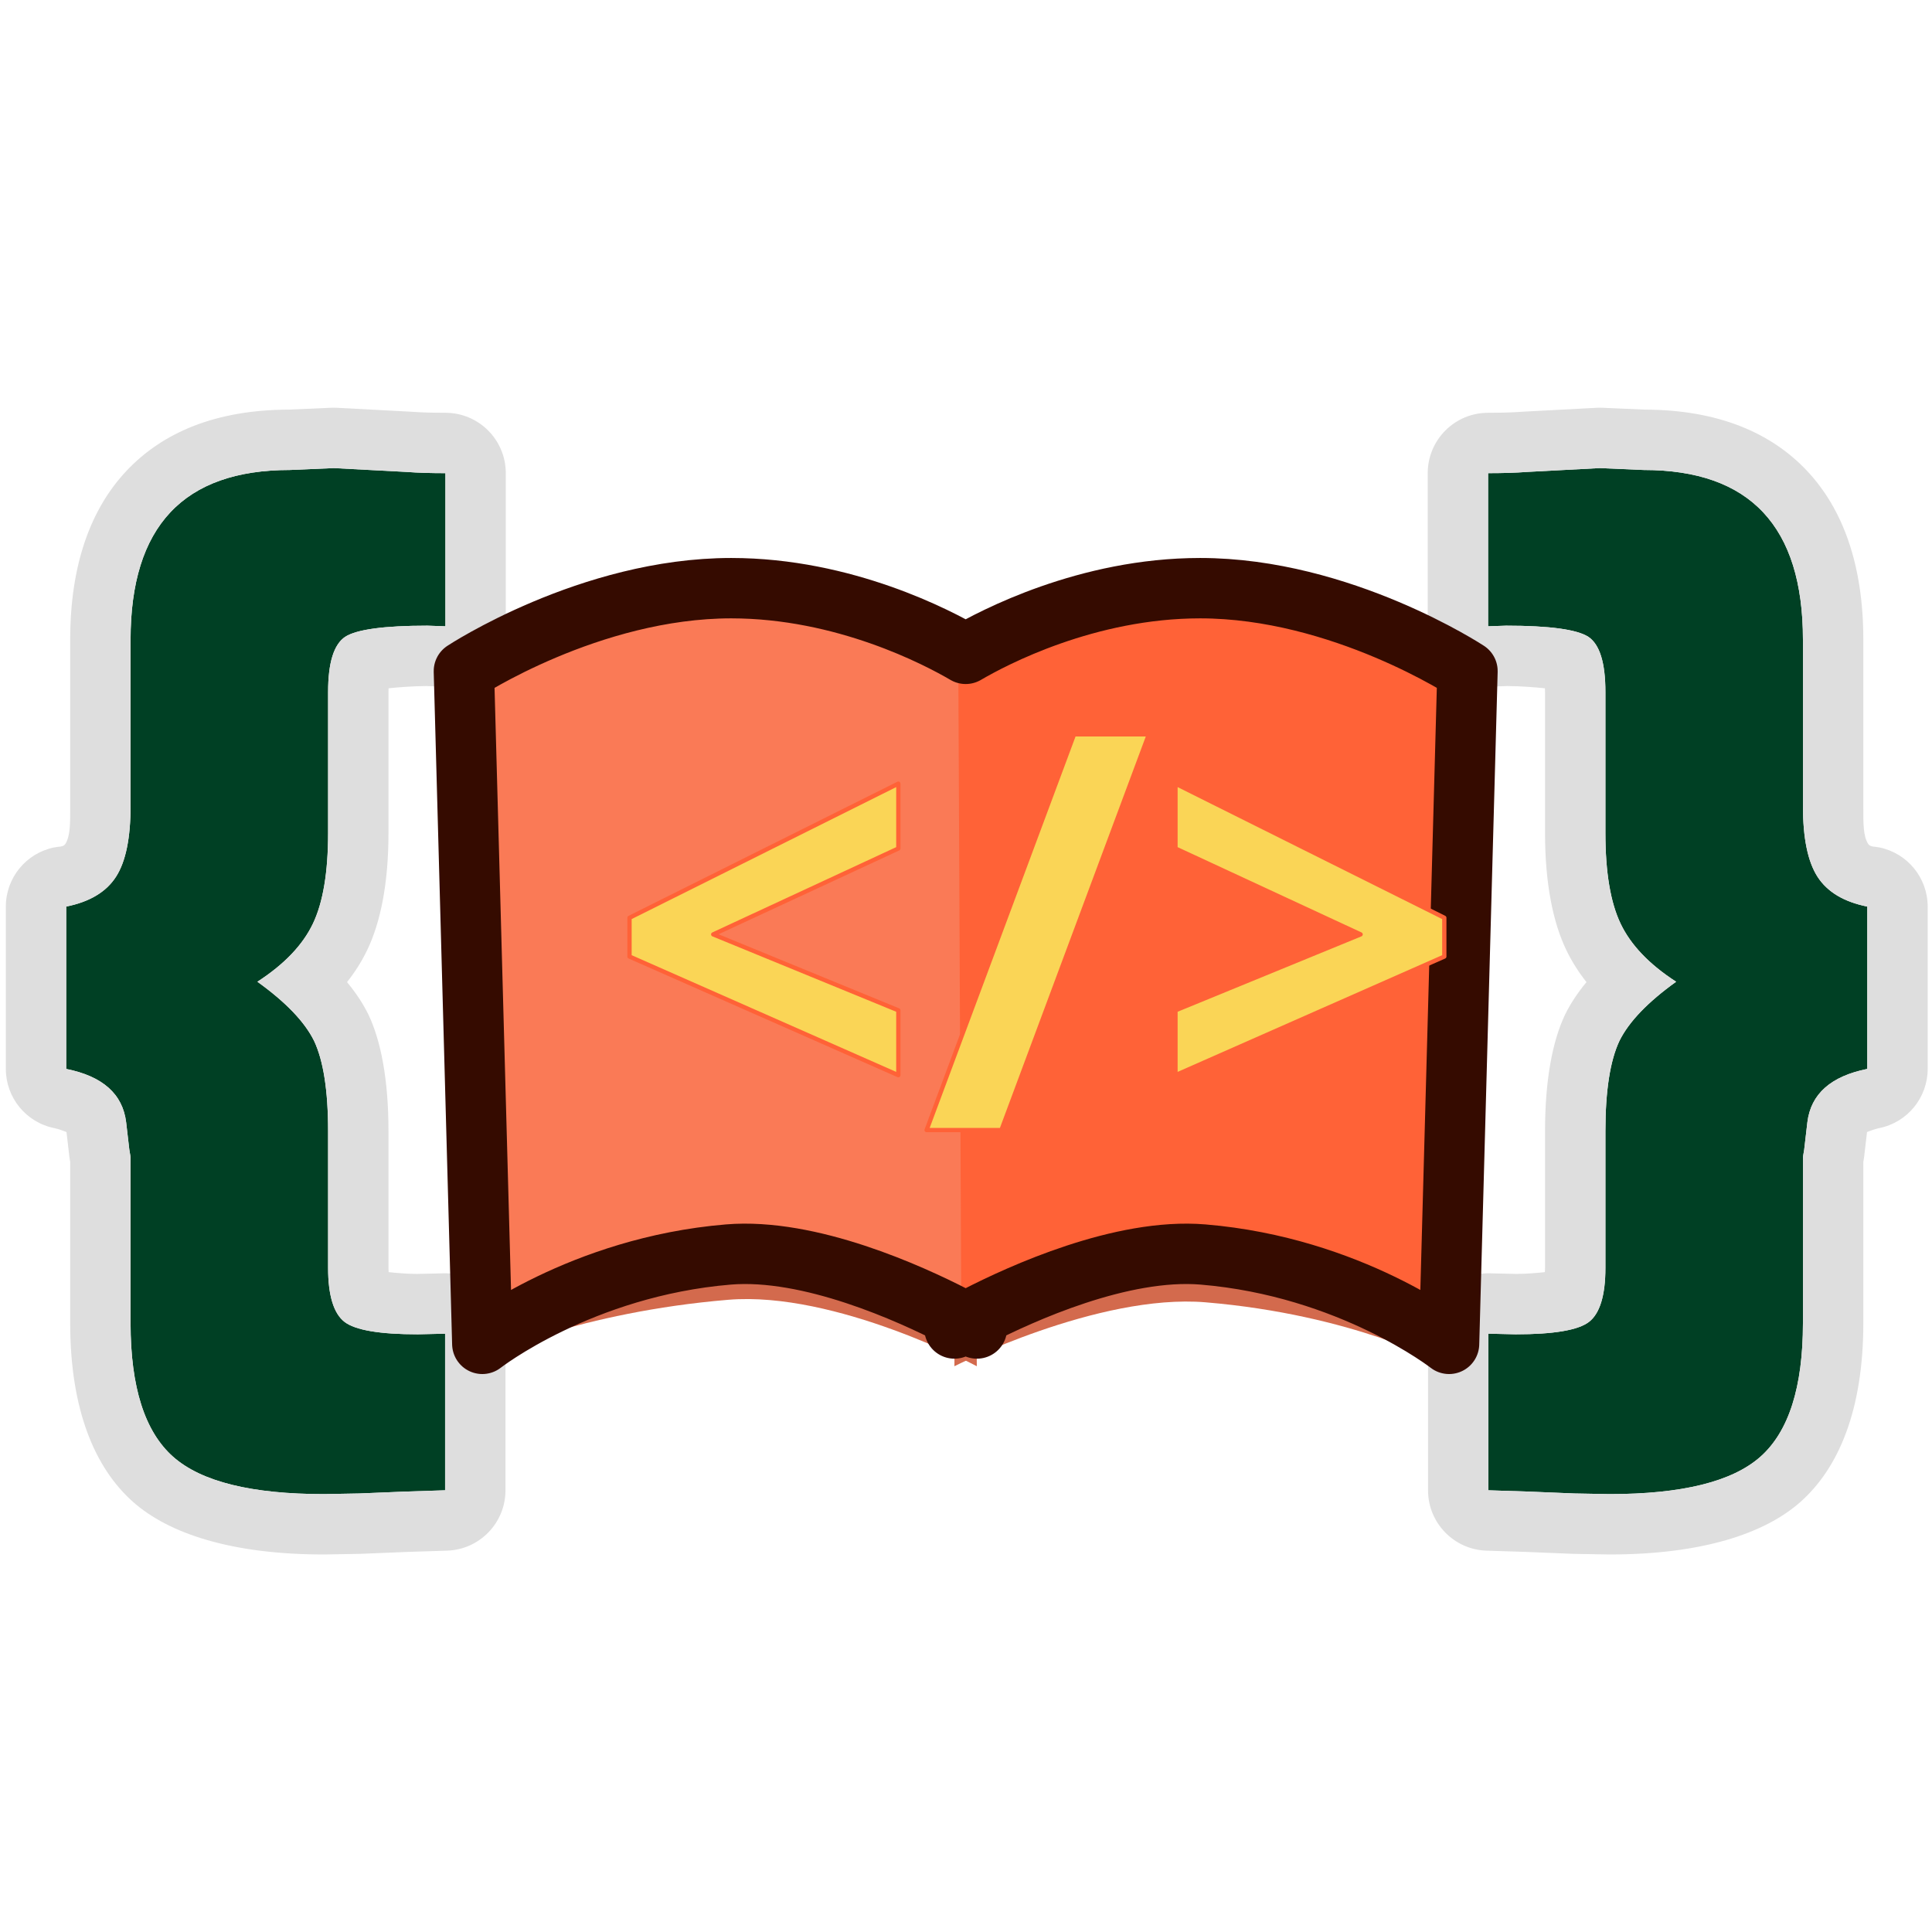
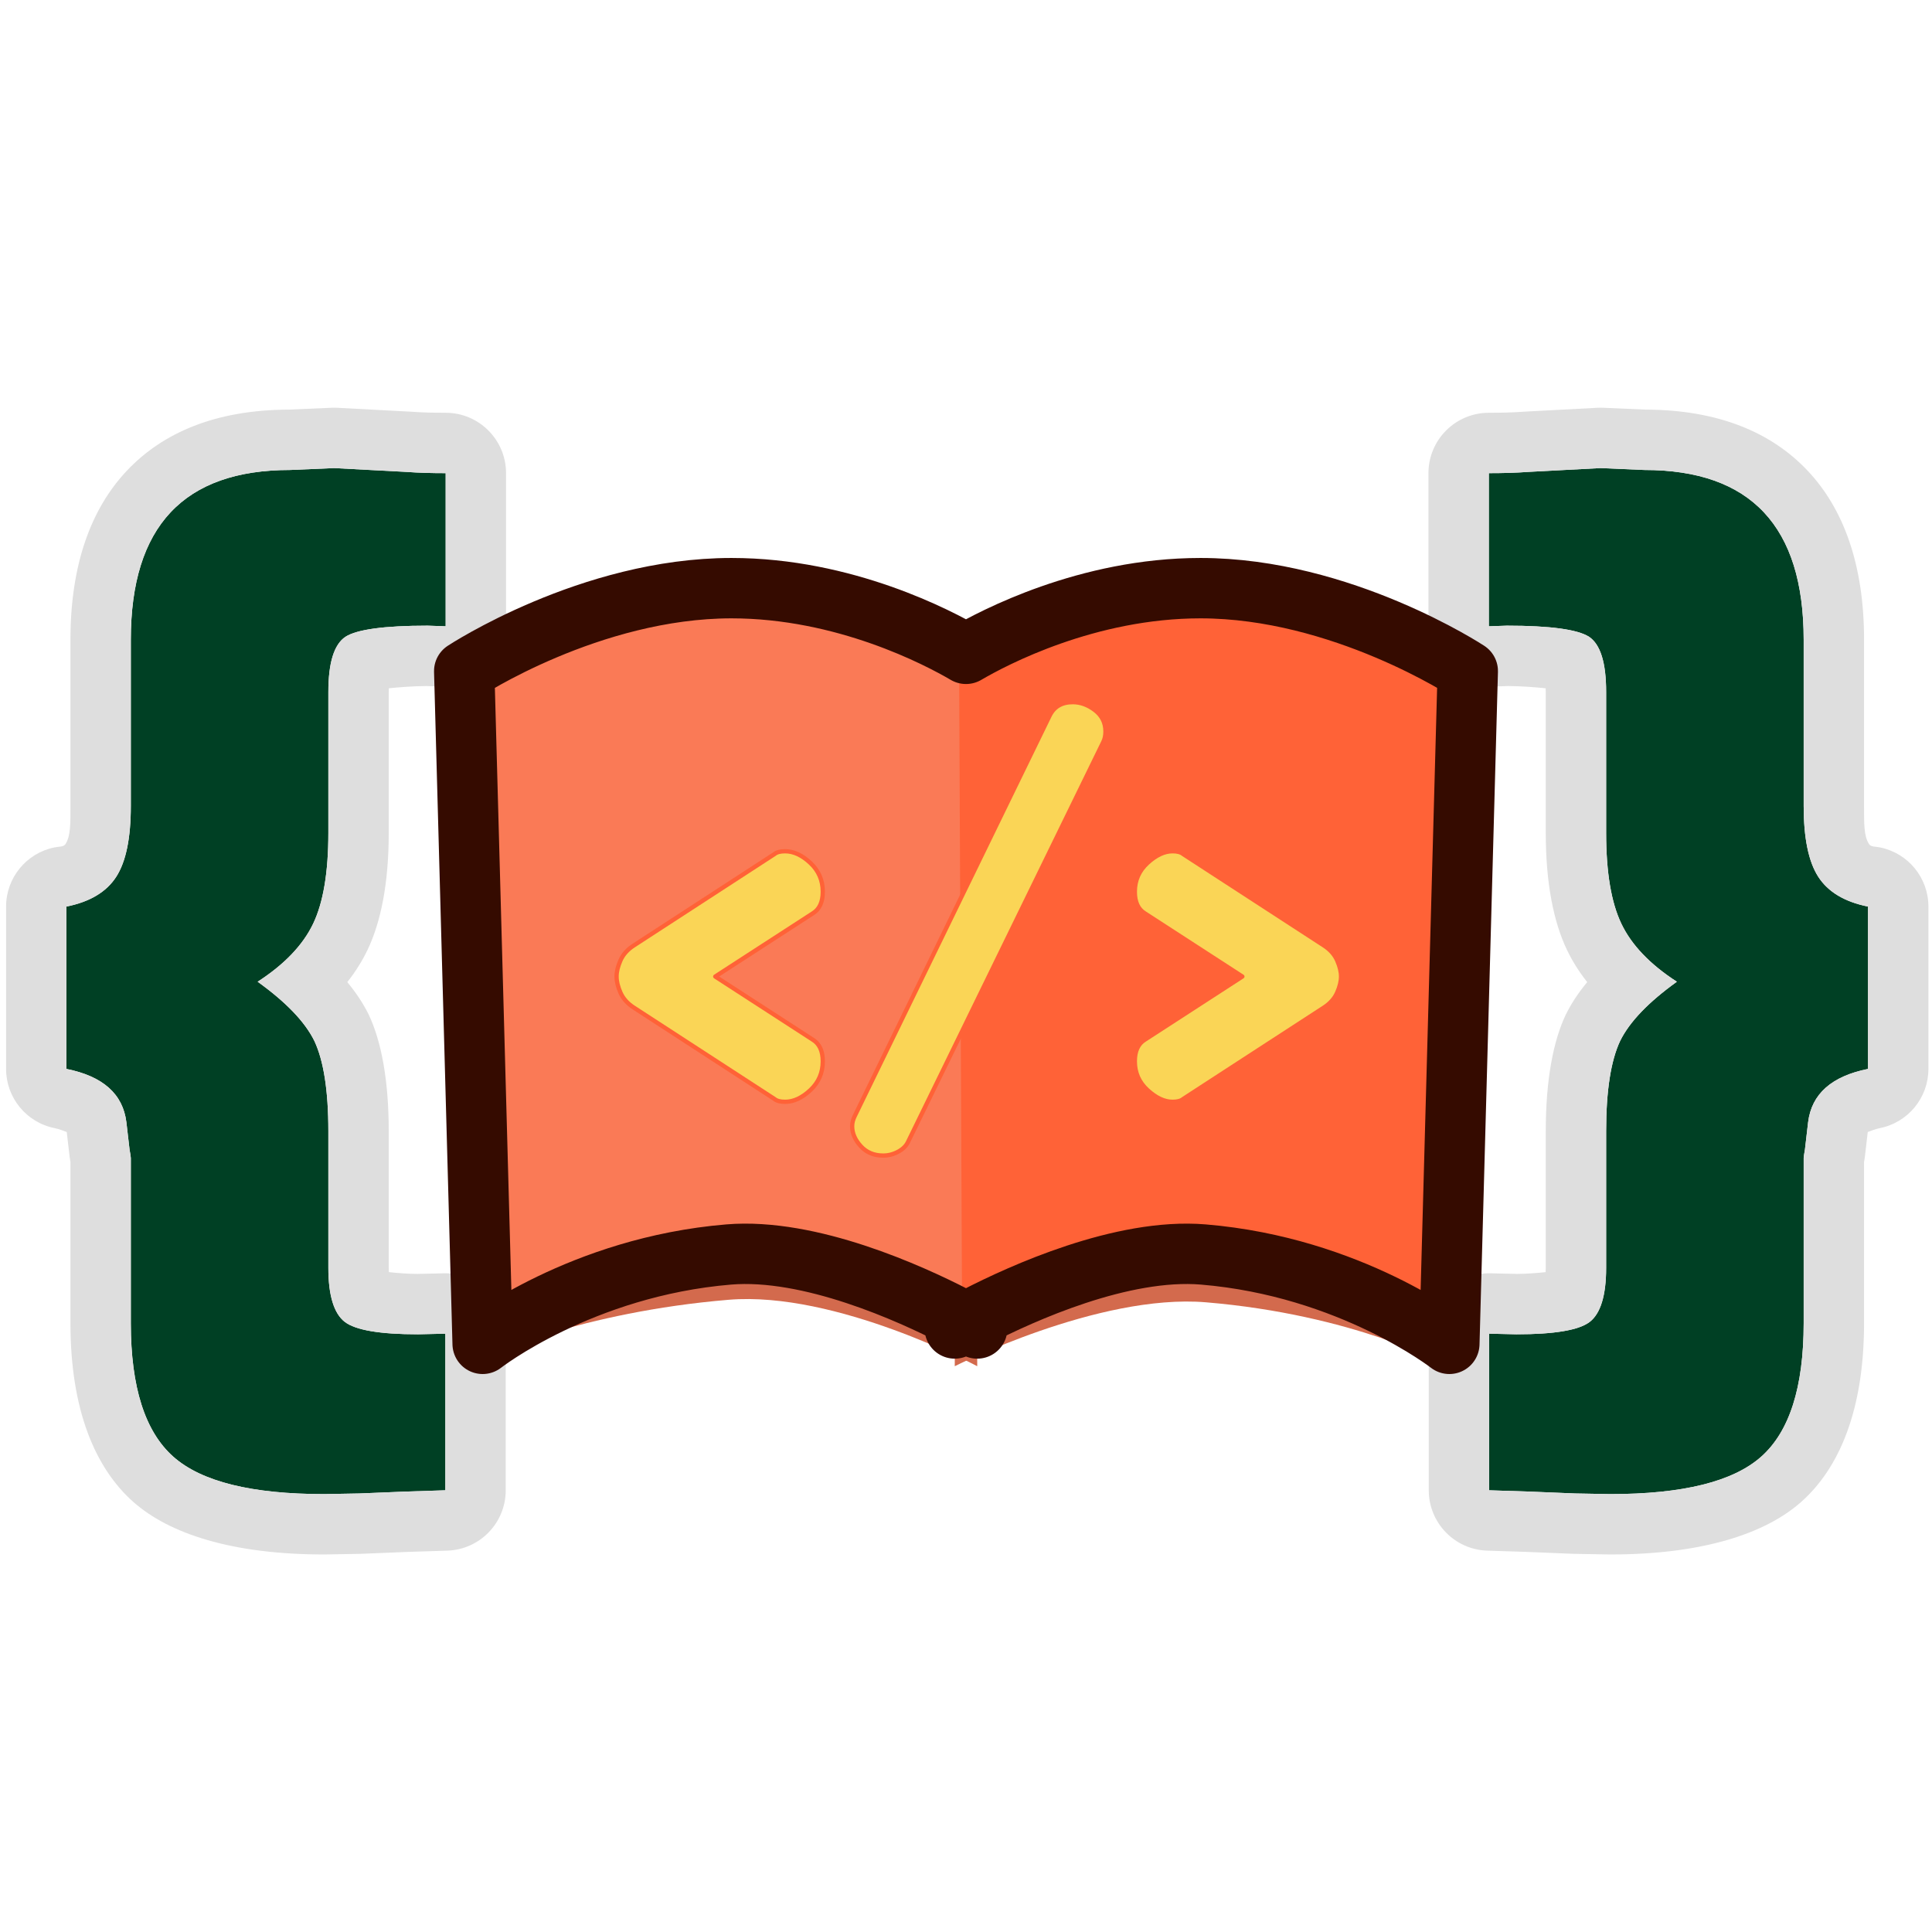
<svg xmlns="http://www.w3.org/2000/svg" width="100%" height="100%" viewBox="0 0 256 256" version="1.1" xml:space="preserve" style="fill-rule:evenodd;clip-rule:evenodd;stroke-linecap:round;stroke-linejoin:round;stroke-miterlimit:1.5;">
  <g transform="matrix(1,0,0,1,-6656,0)">
-     <g transform="matrix(1.6,0,0,1.70667,-11581.5,-373.411)">
-       <rect id="learn_to_code" x="11398.4" y="218.796" width="160" height="150" style="fill:none;" />
-       <g id="learn_to_code1">
-         <g transform="matrix(0.262579,0,0,0.246167,11436.6,231.653)">
-           <path d="M383.3,257.4C374.8,251.9 369,245.8 365.8,239.1C362.6,232.4 361,222.9 361,210.5L361,166C361,156.8 359.2,151 355.6,148.6C352,146.3 343.4,145.1 329.7,145.1L324,145.3L324,97C328.3,97 332.5,96.9 336.5,96.6L359.2,95.4L373.1,96C406.6,96 423.3,113.8 423.3,149.5L423.3,202C423.3,212 424.8,219.5 427.9,224.3C431,229.1 436.2,232.2 443.6,233.7L443.6,284.9C432.1,287.2 425.8,292.8 424.7,301.7L423.7,310.3C423.4,311.9 423.3,312.8 423.3,313L423.3,365.1C423.3,385.3 418.8,399.3 409.9,407.2C401,415.1 385.1,419 362.3,419L351.2,418.8L336.6,418.2L324.1,417.8L324.1,368.4L332.7,368.6C344.7,368.6 352.4,367.3 355.8,364.7C359.2,362.1 361,356.4 361,347.7L361,304.5C361,291.7 362.5,282.3 365.4,276.1C368.4,270 374.4,263.8 383.3,257.4Z" style="fill:rgb(0,64,36);fill-rule:nonzero;" />
-           <path d="M443.509,304.807L442.614,312.499C442.563,312.938 442.497,313.375 442.416,313.809C442.39,313.945 442.365,314.089 442.342,314.224L442.342,365.1C442.342,392.404 434.571,410.763 422.541,421.441C411.201,431.507 391.351,438.042 362.3,438.042C362.186,438.042 362.071,438.041 361.957,438.039L350.857,437.839C350.711,437.836 350.564,437.832 350.418,437.826L335.905,437.229L323.491,436.832C313.217,436.503 305.058,428.079 305.058,417.8L305.058,368.4C305.058,363.273 307.126,358.363 310.793,354.78C314.46,351.197 319.417,349.244 324.543,349.363C324.543,349.363 332.903,349.558 332.987,349.557C336.094,349.541 339.399,349.262 341.911,348.99C341.94,348.542 341.958,348.102 341.958,347.7L341.958,304.5C341.958,288.025 344.419,276.012 348.152,268.032C348.204,267.92 348.258,267.808 348.313,267.696C349.947,264.374 352.17,260.968 355.027,257.519C352.407,254.209 350.284,250.796 348.617,247.307C344.49,238.665 341.958,226.494 341.958,210.5L341.958,166C341.958,165.636 341.946,165.245 341.924,164.846C338.667,164.514 334.234,164.16 330.014,164.143L324.668,164.33C319.505,164.511 314.49,162.587 310.774,158.999C307.057,155.41 304.958,150.466 304.958,145.3L304.958,97C304.958,86.483 313.483,77.958 324,77.958C327.81,77.958 331.532,77.877 335.076,77.611C335.215,77.601 335.355,77.592 335.495,77.585L358.195,76.385C358.803,76.352 359.413,76.35 360.021,76.376C360.021,76.376 373.532,76.959 373.498,76.959C396.377,77.04 413.191,84.122 424.649,96.333C435.792,108.209 442.342,125.714 442.342,149.5L442.342,202C442.342,207.301 442.253,211.425 443.896,213.969C444.514,214.926 445.908,214.739 447.383,215.038C456.261,216.837 462.642,224.642 462.642,233.7L462.642,284.9C462.642,293.977 456.235,301.792 447.334,303.572C446.045,303.83 444.387,304.455 443.509,304.807ZM383.3,257.4C374.4,263.8 368.4,270 365.4,276.1C362.5,282.3 361,291.7 361,304.5L361,347.7C361,356.4 359.2,362.1 355.8,364.7C352.4,367.3 344.7,368.6 332.7,368.6L324.1,368.4L324.1,417.8L336.6,418.2L351.2,418.8L362.3,419C385.1,419 401,415.1 409.9,407.2C418.8,399.3 423.3,385.3 423.3,365.1L423.3,313C423.3,312.8 423.4,311.9 423.7,310.3L424.7,301.7C425.8,292.8 432.1,287.2 443.6,284.9L443.6,233.7C436.2,232.2 431,229.1 427.9,224.3C424.8,219.5 423.3,212 423.3,202L423.3,149.5C423.3,113.8 406.6,96 373.1,96L359.2,95.4L336.5,96.6C332.5,96.9 328.3,97 324,97L324,145.3L329.7,145.1C343.4,145.1 352,146.3 355.6,148.6C359.2,151 361,156.8 361,166L361,210.5C361,222.9 362.6,232.4 365.8,239.1C369,245.8 374.8,251.9 383.3,257.4Z" style="fill:rgb(222,222,222);" />
-         </g>
-         <g transform="matrix(-0.262579,0,0,0.246167,11520.4,231.653)">
-           <path d="M383.3,257.4C374.8,251.9 369,245.8 365.8,239.1C362.6,232.4 361,222.9 361,210.5L361,166C361,156.8 359.2,151 355.6,148.6C352,146.3 343.4,145.1 329.7,145.1L324,145.3L324,97C328.3,97 332.5,96.9 336.5,96.6L359.2,95.4L373.1,96C406.6,96 423.3,113.8 423.3,149.5L423.3,202C423.3,212 424.8,219.5 427.9,224.3C431,229.1 436.2,232.2 443.6,233.7L443.6,284.9C432.1,287.2 425.8,292.8 424.7,301.7L423.7,310.3C423.4,311.9 423.3,312.8 423.3,313L423.3,365.1C423.3,385.3 418.8,399.3 409.9,407.2C401,415.1 385.1,419 362.3,419L351.2,418.8L336.6,418.2L324.1,417.8L324.1,368.4L332.7,368.6C344.7,368.6 352.4,367.3 355.8,364.7C359.2,362.1 361,356.4 361,347.7L361,304.5C361,291.7 362.5,282.3 365.4,276.1C368.4,270 374.4,263.8 383.3,257.4Z" style="fill:rgb(0,64,36);fill-rule:nonzero;" />
-           <path d="M341.924,164.846C341.946,165.245 341.958,165.636 341.958,166L341.958,210.5C341.958,226.494 344.49,238.665 348.617,247.307C350.284,250.795 352.407,254.209 355.027,257.519C352.17,260.968 349.947,264.374 348.313,267.696C348.258,267.808 348.204,267.92 348.152,268.032C344.419,276.012 341.958,288.025 341.958,304.5L341.958,347.7C341.958,348.102 341.94,348.542 341.911,348.99C339.378,349.264 336.036,349.546 332.903,349.558L324.543,349.363C319.417,349.244 314.46,351.197 310.793,354.78C307.126,358.363 305.058,363.273 305.058,368.4L305.058,417.8C305.058,428.079 313.217,436.503 323.491,436.832L335.905,437.229L350.418,437.826C350.564,437.832 350.711,437.836 350.857,437.839L361.957,438.039C362.071,438.041 362.186,438.042 362.3,438.042C391.351,438.042 411.201,431.507 422.541,421.441C434.571,410.763 442.342,392.404 442.342,365.1L442.342,314.224C442.365,314.089 442.39,313.945 442.416,313.809C442.497,313.375 442.563,312.938 442.614,312.499C442.614,312.499 443.266,306.896 443.509,304.807C444.387,304.455 446.045,303.83 447.334,303.572C456.235,301.792 462.642,293.977 462.642,284.9L462.642,233.7C462.642,224.642 456.261,216.837 447.383,215.038C445.908,214.739 444.514,214.926 443.896,213.969C442.253,211.425 442.342,207.301 442.342,202L442.342,149.5C442.342,125.714 435.792,108.209 424.649,96.333C413.196,84.127 396.389,77.045 373.532,76.959L360.021,76.376C359.413,76.35 358.803,76.352 358.195,76.385L335.495,77.585C335.355,77.592 335.215,77.601 335.076,77.611C331.532,77.877 327.81,77.958 324,77.958C313.483,77.958 304.958,86.483 304.958,97L304.958,145.3C304.958,150.466 307.057,155.41 310.774,158.999C314.49,162.587 319.505,164.511 324.668,164.33C324.668,164.33 330.014,164.143 330.053,164.143C334.259,164.162 338.676,164.515 341.924,164.846ZM383.3,257.4C374.8,251.9 369,245.8 365.8,239.1C362.6,232.4 361,222.9 361,210.5L361,166C361,156.8 359.2,151 355.6,148.6C352,146.3 343.4,145.1 329.7,145.1L324,145.3L324,97C328.3,97 332.5,96.9 336.5,96.6L359.2,95.4L373.1,96C406.6,96 423.3,113.8 423.3,149.5L423.3,202C423.3,212 424.8,219.5 427.9,224.3C431,229.1 436.2,232.2 443.6,233.7L443.6,284.9C432.1,287.2 425.8,292.8 424.7,301.7L423.7,310.3C423.4,311.9 423.3,312.8 423.3,313L423.3,365.1C423.3,385.3 418.8,399.3 409.9,407.2C401,415.1 385.1,419 362.3,419L351.2,418.8L336.6,418.2L324.1,417.8L324.1,368.4L332.7,368.6C344.7,368.6 352.4,367.3 355.8,364.7C359.2,362.1 361,356.4 361,347.7L361,304.5C361,291.7 362.5,282.3 365.4,276.1C368.4,270 374.4,263.8 383.3,257.4Z" style="fill:rgb(222,222,222);" />
-         </g>
-         <g transform="matrix(1,0,0,1,0,2.92969)">
-           <g opacity="0.75">
-             <g transform="matrix(0.381603,0,0,0.357753,9097.71,133.965)">
-               <path d="M6236.24,525.43C6236.24,525.43 6267.4,509.612 6290.73,511.556C6322.73,514.223 6342.48,524.942 6342.48,524.942L6347.57,382.763C6347.57,382.763 6320.24,364.763 6289.57,364.763C6260.24,364.763 6236.91,380.096 6236.91,380.096L6236.24,525.43Z" style="fill:rgb(196,56,18);" />
-             </g>
-             <g transform="matrix(-0.381603,0,0,0.357753,13859.1,133.965)">
-               <path d="M6236.24,525.43C6236.24,525.43 6266.85,509.066 6290.18,511.01C6322.18,513.677 6343.03,523.304 6343.03,523.304L6347.57,382.763C6347.57,382.763 6320.24,364.763 6289.57,364.763C6260.24,364.763 6236.91,380.096 6236.91,380.096L6236.24,525.43Z" style="fill:rgb(196,56,18);" />
-             </g>
+     <g id="learn_to_code" transform="matrix(1.6,0,0,1.706667,-11581.451,-373.4114)">
+       <rect x="11398.406" y="218.796" width="160" height="150" style="fill:none;" />
+       <g transform="matrix(0.262579,0,0,0.246167,11436.63,231.6533)">
+         <path d="M383.3,257.4C374.8,251.9 369,245.8 365.8,239.1C362.6,232.4 361,222.9 361,210.5L361,166C361,156.8 359.2,151 355.6,148.6C352,146.3 343.4,145.1 329.7,145.1L324,145.3L324,97C328.3,97 332.5,96.9 336.5,96.6L359.2,95.4L373.1,96C406.6,96 423.3,113.8 423.3,149.5L423.3,202C423.3,212 424.8,219.5 427.9,224.3C431,229.1 436.2,232.2 443.6,233.7L443.6,284.9C432.1,287.2 425.8,292.8 424.7,301.7L423.7,310.3C423.4,311.9 423.3,312.8 423.3,313L423.3,365.1C423.3,385.3 418.8,399.3 409.9,407.2C401,415.1 385.1,419 362.3,419L351.2,418.8L336.6,418.2L324.1,417.8L324.1,368.4L332.7,368.6C344.7,368.6 352.4,367.3 355.8,364.7C359.2,362.1 361,356.4 361,347.7L361,304.5C361,291.7 362.5,282.3 365.4,276.1C368.4,270 374.4,263.8 383.3,257.4Z" style="fill:rgb(0,64,36);fill-rule:nonzero;" />
+         <path d="M443.509,304.807L442.614,312.499C442.563,312.938 442.497,313.375 442.416,313.809L442.342,314.224L442.342,365.1C442.342,392.404 434.571,410.763 422.541,421.441C411.201,431.507 391.351,438.042 362.3,438.042L361.957,438.039L350.857,437.839L350.418,437.826L335.905,437.229L323.491,436.832C313.217,436.503 305.058,428.079 305.058,417.8L305.058,368.4C305.058,363.273 307.126,358.363 310.793,354.78C314.46,351.197 319.417,349.244 324.543,349.363L332.987,349.557C336.094,349.541 339.399,349.262 341.911,348.99C341.94,348.542 341.958,348.102 341.958,347.7L341.958,304.5C341.958,288.025 344.419,276.012 348.152,268.032L348.313,267.696C349.947,264.374 352.17,260.968 355.027,257.519C352.407,254.209 350.284,250.796 348.617,247.307C344.49,238.665 341.958,226.494 341.958,210.5L341.958,166C341.958,165.636 341.946,165.245 341.924,164.846C338.667,164.514 334.234,164.16 330.014,164.143L324.668,164.33C319.505,164.511 314.49,162.587 310.774,158.999C307.057,155.41 304.958,150.466 304.958,145.3L304.958,97C304.958,86.483 313.483,77.958 324,77.958C327.81,77.958 331.532,77.877 335.076,77.611L335.495,77.585L358.195,76.385C358.803,76.352 359.413,76.35 360.021,76.376L373.498,76.959C396.377,77.04 413.191,84.122 424.649,96.333C435.792,108.209 442.342,125.714 442.342,149.5L442.342,202C442.342,207.301 442.253,211.425 443.896,213.969C444.514,214.926 445.908,214.739 447.383,215.038C456.261,216.837 462.642,224.642 462.642,233.7L462.642,284.9C462.642,293.977 456.235,301.792 447.334,303.572C446.045,303.83 444.387,304.455 443.509,304.807ZM383.3,257.4C374.4,263.8 368.4,270 365.4,276.1C362.5,282.3 361,291.7 361,304.5L361,347.7C361,356.4 359.2,362.1 355.8,364.7C352.4,367.3 344.7,368.6 332.7,368.6L324.1,368.4L324.1,417.8L336.6,418.2L351.2,418.8L362.3,419C385.1,419 401,415.1 409.9,407.2C418.8,399.3 423.3,385.3 423.3,365.1L423.3,313C423.3,312.8 423.4,311.9 423.7,310.3L424.7,301.7C425.8,292.8 432.1,287.2 443.6,284.9L443.6,233.7C436.2,232.2 431,229.1 427.9,224.3C424.8,219.5 423.3,212 423.3,202L423.3,149.5C423.3,113.8 406.6,96 373.1,96L359.2,95.4L336.5,96.6C332.5,96.9 328.3,97 324,97L324,145.3L329.7,145.1C343.4,145.1 352,146.3 355.6,148.6C359.2,151 361,156.8 361,166L361,210.5C361,222.9 362.6,232.4 365.8,239.1C369,245.8 374.8,251.9 383.3,257.4Z" style="fill:rgb(222,222,222);" />
+       </g>
+       <g transform="matrix(-0.262579,0,0,0.246167,11520.391,231.6533)">
+         <path d="M383.3,257.4C374.8,251.9 369,245.8 365.8,239.1C362.6,232.4 361,222.9 361,210.5L361,166C361,156.8 359.2,151 355.6,148.6C352,146.3 343.4,145.1 329.7,145.1L324,145.3L324,97C328.3,97 332.5,96.9 336.5,96.6L359.2,95.4L373.1,96C406.6,96 423.3,113.8 423.3,149.5L423.3,202C423.3,212 424.8,219.5 427.9,224.3C431,229.1 436.2,232.2 443.6,233.7L443.6,284.9C432.1,287.2 425.8,292.8 424.7,301.7L423.7,310.3C423.4,311.9 423.3,312.8 423.3,313L423.3,365.1C423.3,385.3 418.8,399.3 409.9,407.2C401,415.1 385.1,419 362.3,419L351.2,418.8L336.6,418.2L324.1,417.8L324.1,368.4L332.7,368.6C344.7,368.6 352.4,367.3 355.8,364.7C359.2,362.1 361,356.4 361,347.7L361,304.5C361,291.7 362.5,282.3 365.4,276.1C368.4,270 374.4,263.8 383.3,257.4Z" style="fill:rgb(0,64,36);fill-rule:nonzero;" />
+         <path d="M341.924,164.846C341.946,165.245 341.958,165.636 341.958,166L341.958,210.5C341.958,226.494 344.49,238.665 348.617,247.307C350.284,250.795 352.407,254.209 355.027,257.519C352.17,260.968 349.947,264.374 348.313,267.696L348.152,268.032C344.419,276.012 341.958,288.025 341.958,304.5L341.958,347.7C341.958,348.102 341.94,348.542 341.911,348.99C339.378,349.264 336.036,349.546 332.903,349.558L324.543,349.363C319.417,349.244 314.46,351.197 310.793,354.78C307.126,358.363 305.058,363.273 305.058,368.4L305.058,417.8C305.058,428.079 313.217,436.503 323.491,436.832L335.905,437.229L350.418,437.826L350.857,437.839L361.957,438.039L362.3,438.042C391.351,438.042 411.201,431.507 422.541,421.441C434.571,410.763 442.342,392.404 442.342,365.1L442.342,314.224L442.416,313.809C442.497,313.375 442.563,312.938 442.614,312.499L443.509,304.807C444.386,304.455 446.045,303.83 447.334,303.572C456.235,301.792 462.642,293.977 462.642,284.9L462.642,233.7C462.642,224.642 456.261,216.837 447.383,215.038C445.908,214.739 444.514,214.926 443.896,213.969C442.253,211.425 442.342,207.301 442.342,202L442.342,149.5C442.342,125.714 435.792,108.209 424.649,96.333C413.196,84.127 396.389,77.045 373.532,76.959L360.021,76.376C359.413,76.35 358.803,76.352 358.195,76.385L335.495,77.585L335.076,77.611C331.532,77.877 327.81,77.958 324,77.958C313.483,77.958 304.958,86.483 304.958,97L304.958,145.3C304.958,150.466 307.057,155.41 310.774,158.999C314.49,162.587 319.505,164.511 324.668,164.33L330.053,164.143C334.259,164.162 338.676,164.515 341.924,164.846ZM383.3,257.4C374.8,251.9 369,245.8 365.8,239.1C362.6,232.4 361,222.9 361,210.5L361,166C361,156.8 359.2,151 355.6,148.6C352,146.3 343.4,145.1 329.7,145.1L324,145.3L324,97C328.3,97 332.5,96.9 336.5,96.6L359.2,95.4L373.1,96C406.6,96 423.3,113.8 423.3,149.5L423.3,202C423.3,212 424.8,219.5 427.9,224.3C431,229.1 436.2,232.2 443.6,233.7L443.6,284.9C432.1,287.2 425.8,292.8 424.7,301.7L423.7,310.3C423.4,311.9 423.3,312.8 423.3,313L423.3,365.1C423.3,385.3 418.8,399.3 409.9,407.2C401,415.1 385.1,419 362.3,419L351.2,418.8L336.6,418.2L324.1,417.8L324.1,368.4L332.7,368.6C344.7,368.6 352.4,367.3 355.8,364.7C359.2,362.1 361,356.4 361,347.7L361,304.5C361,291.7 362.5,282.3 365.4,276.1C368.4,270 374.4,263.8 383.3,257.4Z" style="fill:rgb(222,222,222);" />
+       </g>
+       <g transform="matrix(1,0,0,1,0,2.929687)">
+         <g opacity="0.75">
+           <g transform="matrix(0.381603,0,0,0.357753,9097.708,133.9649)">
+             <path d="M6236.239,525.43C6236.239,525.43 6267.399,509.612 6290.728,511.556C6322.728,514.223 6342.481,524.942 6342.481,524.942L6347.573,382.763C6347.573,382.763 6320.239,364.763 6289.573,364.763C6260.239,364.763 6236.906,380.096 6236.906,380.096L6236.239,525.43Z" style="fill:rgb(196,56,18);" />
+           </g>
+           <g transform="matrix(-0.381603,0,0,0.357753,13859.105,133.9649)">
+             <path d="M6236.239,525.43C6236.239,525.43 6266.853,509.066 6290.182,511.01C6322.182,513.677 6343.027,523.304 6343.027,523.304L6347.573,382.763C6347.573,382.763 6320.239,364.763 6289.573,364.763C6260.239,364.763 6236.906,380.096 6236.906,380.096L6236.239,525.43Z" style="fill:rgb(196,56,18);" />
          </g>
        </g>
-         <g transform="matrix(1,0,0,1,0.371251,0.724729)">
-           <g transform="matrix(0.381603,0,0,0.357753,9097.34,133.24)">
-             <path d="M6236.24,525.43C6236.24,525.43 6266.85,507.428 6290.18,509.372C6322.18,512.039 6343.57,528.763 6343.57,528.763L6347.57,382.763C6347.57,382.763 6320.24,364.763 6289.57,364.763C6260.24,364.763 6236.91,380.096 6236.91,380.096L6236.24,525.43Z" style="fill:rgb(255,98,55);stroke:rgb(255,98,55);stroke-width:6.55px;" />
-           </g>
-           <g transform="matrix(-0.381603,0,0,0.357753,13858.7,133.24)">
-             <path d="M6236.24,525.43C6236.24,525.43 6266.85,507.428 6290.18,509.372C6322.18,512.039 6343.57,528.763 6343.57,528.763L6347.57,382.763C6347.57,382.763 6320.24,364.763 6289.57,364.763C6260.24,364.763 6236.91,380.096 6236.91,380.096L6236.24,525.43Z" style="fill:rgb(250,122,86);stroke:rgb(255,98,55);stroke-width:6.55px;" />
-           </g>
-           <g transform="matrix(0.625,0,0,0.585937,7078.04,218.071)">
-             <path d="M7038.52,174.422C7032.68,171.416 7019.34,165.328 7008.55,166.227C6989.02,167.855 6975.95,178.066 6975.95,178.066L6973.51,88.924C6973.51,88.924 6990.2,77.934 7008.93,77.934C7023.93,77.934 7036.36,84.503 7040,86.636C7043.64,84.503 7056.07,77.934 7071.07,77.934C7089.8,77.934 7106.49,88.924 7106.49,88.924L7104.05,178.066C7104.05,178.066 7090.99,167.855 7071.45,166.227C7060.66,165.328 7047.32,171.416 7041.48,174.422L7041.49,176.031C7041.49,176.031 7040.95,175.718 7040,175.202C7039.05,175.718 7038.51,176.031 7038.51,176.031L7038.52,174.422Z" style="fill:none;stroke:rgb(53,11,0);stroke-width:8px;" />
-           </g>
-           <g transform="matrix(0.353979,0,0,0.331856,9545.45,251.151)">
-             <g transform="matrix(129.679,0,0,129.679,5549.81,164.703)">
-                         </g>
-             <text x="5375.39px" y="164.703px" style="font-family:'Dosis-ExtraBold', 'Dosis';font-weight:800;font-size:129.679px;fill:rgb(250,213,86);stroke:rgb(255,98,55);stroke-width:1px;stroke-linecap:butt;stroke-miterlimit:2;">&lt;/&gt;</text>
-           </g>
+       </g>
+       <g transform="matrix(1,0,0,1,0.371251,0.724729)">
+         <g transform="matrix(0.381603,0,0,0.357753,9097.337,133.2402)">
+           <path d="M6236.239,525.43C6236.239,525.43 6266.853,507.428 6290.182,509.372C6322.182,512.039 6343.573,528.763 6343.573,528.763L6347.573,382.763C6347.573,382.763 6320.239,364.763 6289.573,364.763C6260.239,364.763 6236.906,380.096 6236.906,380.096L6236.239,525.43Z" style="fill:rgb(255,98,55);stroke:rgb(255,98,55);stroke-width:6.55px;" />
+         </g>
+         <g transform="matrix(-0.381603,0,0,0.357753,13858.733,133.2402)">
+           <path d="M6236.239,525.43C6236.239,525.43 6266.853,507.428 6290.182,509.372C6322.182,512.039 6343.573,528.763 6343.573,528.763L6347.573,382.763C6347.573,382.763 6320.239,364.763 6289.573,364.763C6260.239,364.763 6236.906,380.096 6236.906,380.096L6236.239,525.43Z" style="fill:rgb(250,122,86);stroke:rgb(255,98,55);stroke-width:6.55px;" />
+         </g>
+         <g transform="matrix(0.625,0,0,0.585937,7078.035,218.071)">
+           <path d="M7038.519,174.422C7032.682,171.416 7019.342,165.328 7008.553,166.227C6989.015,167.855 6975.954,178.066 6975.954,178.066L6973.512,88.924C6973.512,88.924 6990.201,77.934 7008.925,77.934C7023.927,77.934 7036.359,84.503 7040,86.636C7043.641,84.503 7056.073,77.934 7071.075,77.934C7089.799,77.934 7106.488,88.924 7106.488,88.924L7104.046,178.066C7104.046,178.066 7090.985,167.855 7071.447,166.227C7060.658,165.328 7047.318,171.416 7041.481,174.422L7041.488,176.031C7041.488,176.031 7040.955,175.718 7040,175.202C7039.045,175.718 7038.512,176.031 7038.512,176.031L7038.519,174.422Z" style="fill:none;stroke:rgb(53,11,0);stroke-width:8px;" />
+         </g>
+         <g transform="matrix(0.353979,0,0,0.331856,9545.451,251.1513)">
+           <path d="M5417.276,158.09C5416.152,158.09 5415.331,157.873 5414.812,157.441L5381.873,136.044C5380.404,135.093 5379.366,133.926 5378.761,132.543C5378.156,131.159 5377.853,129.906 5377.853,128.782C5377.853,127.658 5378.156,126.405 5378.761,125.021C5379.366,123.638 5380.404,122.471 5381.873,121.52L5414.812,100.123C5415.331,99.691 5416.152,99.475 5417.276,99.475C5419.264,99.475 5421.231,100.382 5423.176,102.198C5425.121,104.013 5426.094,106.261 5426.094,108.941C5426.094,111.362 5425.316,113.048 5423.76,113.999L5400.936,128.782L5423.76,143.565C5425.316,144.516 5426.094,146.202 5426.094,148.623C5426.094,151.303 5425.121,153.551 5423.176,155.366C5421.231,157.182 5419.264,158.09 5417.276,158.09Z" style="fill:rgb(250,213,86);fill-rule:nonzero;stroke:rgb(255,98,55);stroke-width:1px;stroke-linecap:butt;stroke-miterlimit:2;" />
+           <path d="M5440.229,170.668C5438.068,170.668 5436.317,169.934 5434.977,168.464C5433.637,166.994 5432.967,165.438 5432.967,163.795C5432.967,163.017 5433.183,162.196 5433.615,161.332L5479.133,67.833C5480.17,65.672 5481.986,64.591 5484.579,64.591C5486.395,64.591 5488.124,65.218 5489.767,66.471C5491.409,67.725 5492.23,69.389 5492.23,71.464C5492.23,72.415 5492.058,73.236 5491.712,73.928L5446.065,167.426C5445.632,168.377 5444.854,169.155 5443.73,169.761C5442.607,170.366 5441.439,170.668 5440.229,170.668Z" style="fill:rgb(250,213,86);fill-rule:nonzero;stroke:rgb(255,98,55);stroke-width:1px;stroke-linecap:butt;stroke-miterlimit:2;" />
+           <path d="M5507.922,158.09C5506.02,158.09 5504.074,157.182 5502.086,155.366C5500.098,153.551 5499.103,151.303 5499.103,148.623C5499.103,146.202 5499.881,144.516 5501.438,143.565L5524.261,128.782L5501.438,113.999C5499.881,113.048 5499.103,111.362 5499.103,108.941C5499.103,106.261 5500.098,104.013 5502.086,102.198C5504.074,100.382 5506.02,99.475 5507.922,99.475C5509.045,99.475 5509.867,99.691 5510.386,100.123L5543.324,121.52C5544.794,122.471 5545.831,123.638 5546.436,125.021C5547.041,126.405 5547.344,127.658 5547.344,128.782C5547.344,129.906 5547.041,131.159 5546.436,132.543C5545.831,133.926 5544.794,135.093 5543.324,136.044L5510.386,157.441C5509.867,157.873 5509.045,158.09 5507.922,158.09Z" style="fill:rgb(250,213,86);fill-rule:nonzero;stroke:rgb(255,98,55);stroke-width:1px;stroke-linecap:butt;stroke-miterlimit:2;" />
        </g>
      </g>
    </g>
  </g>
</svg>
